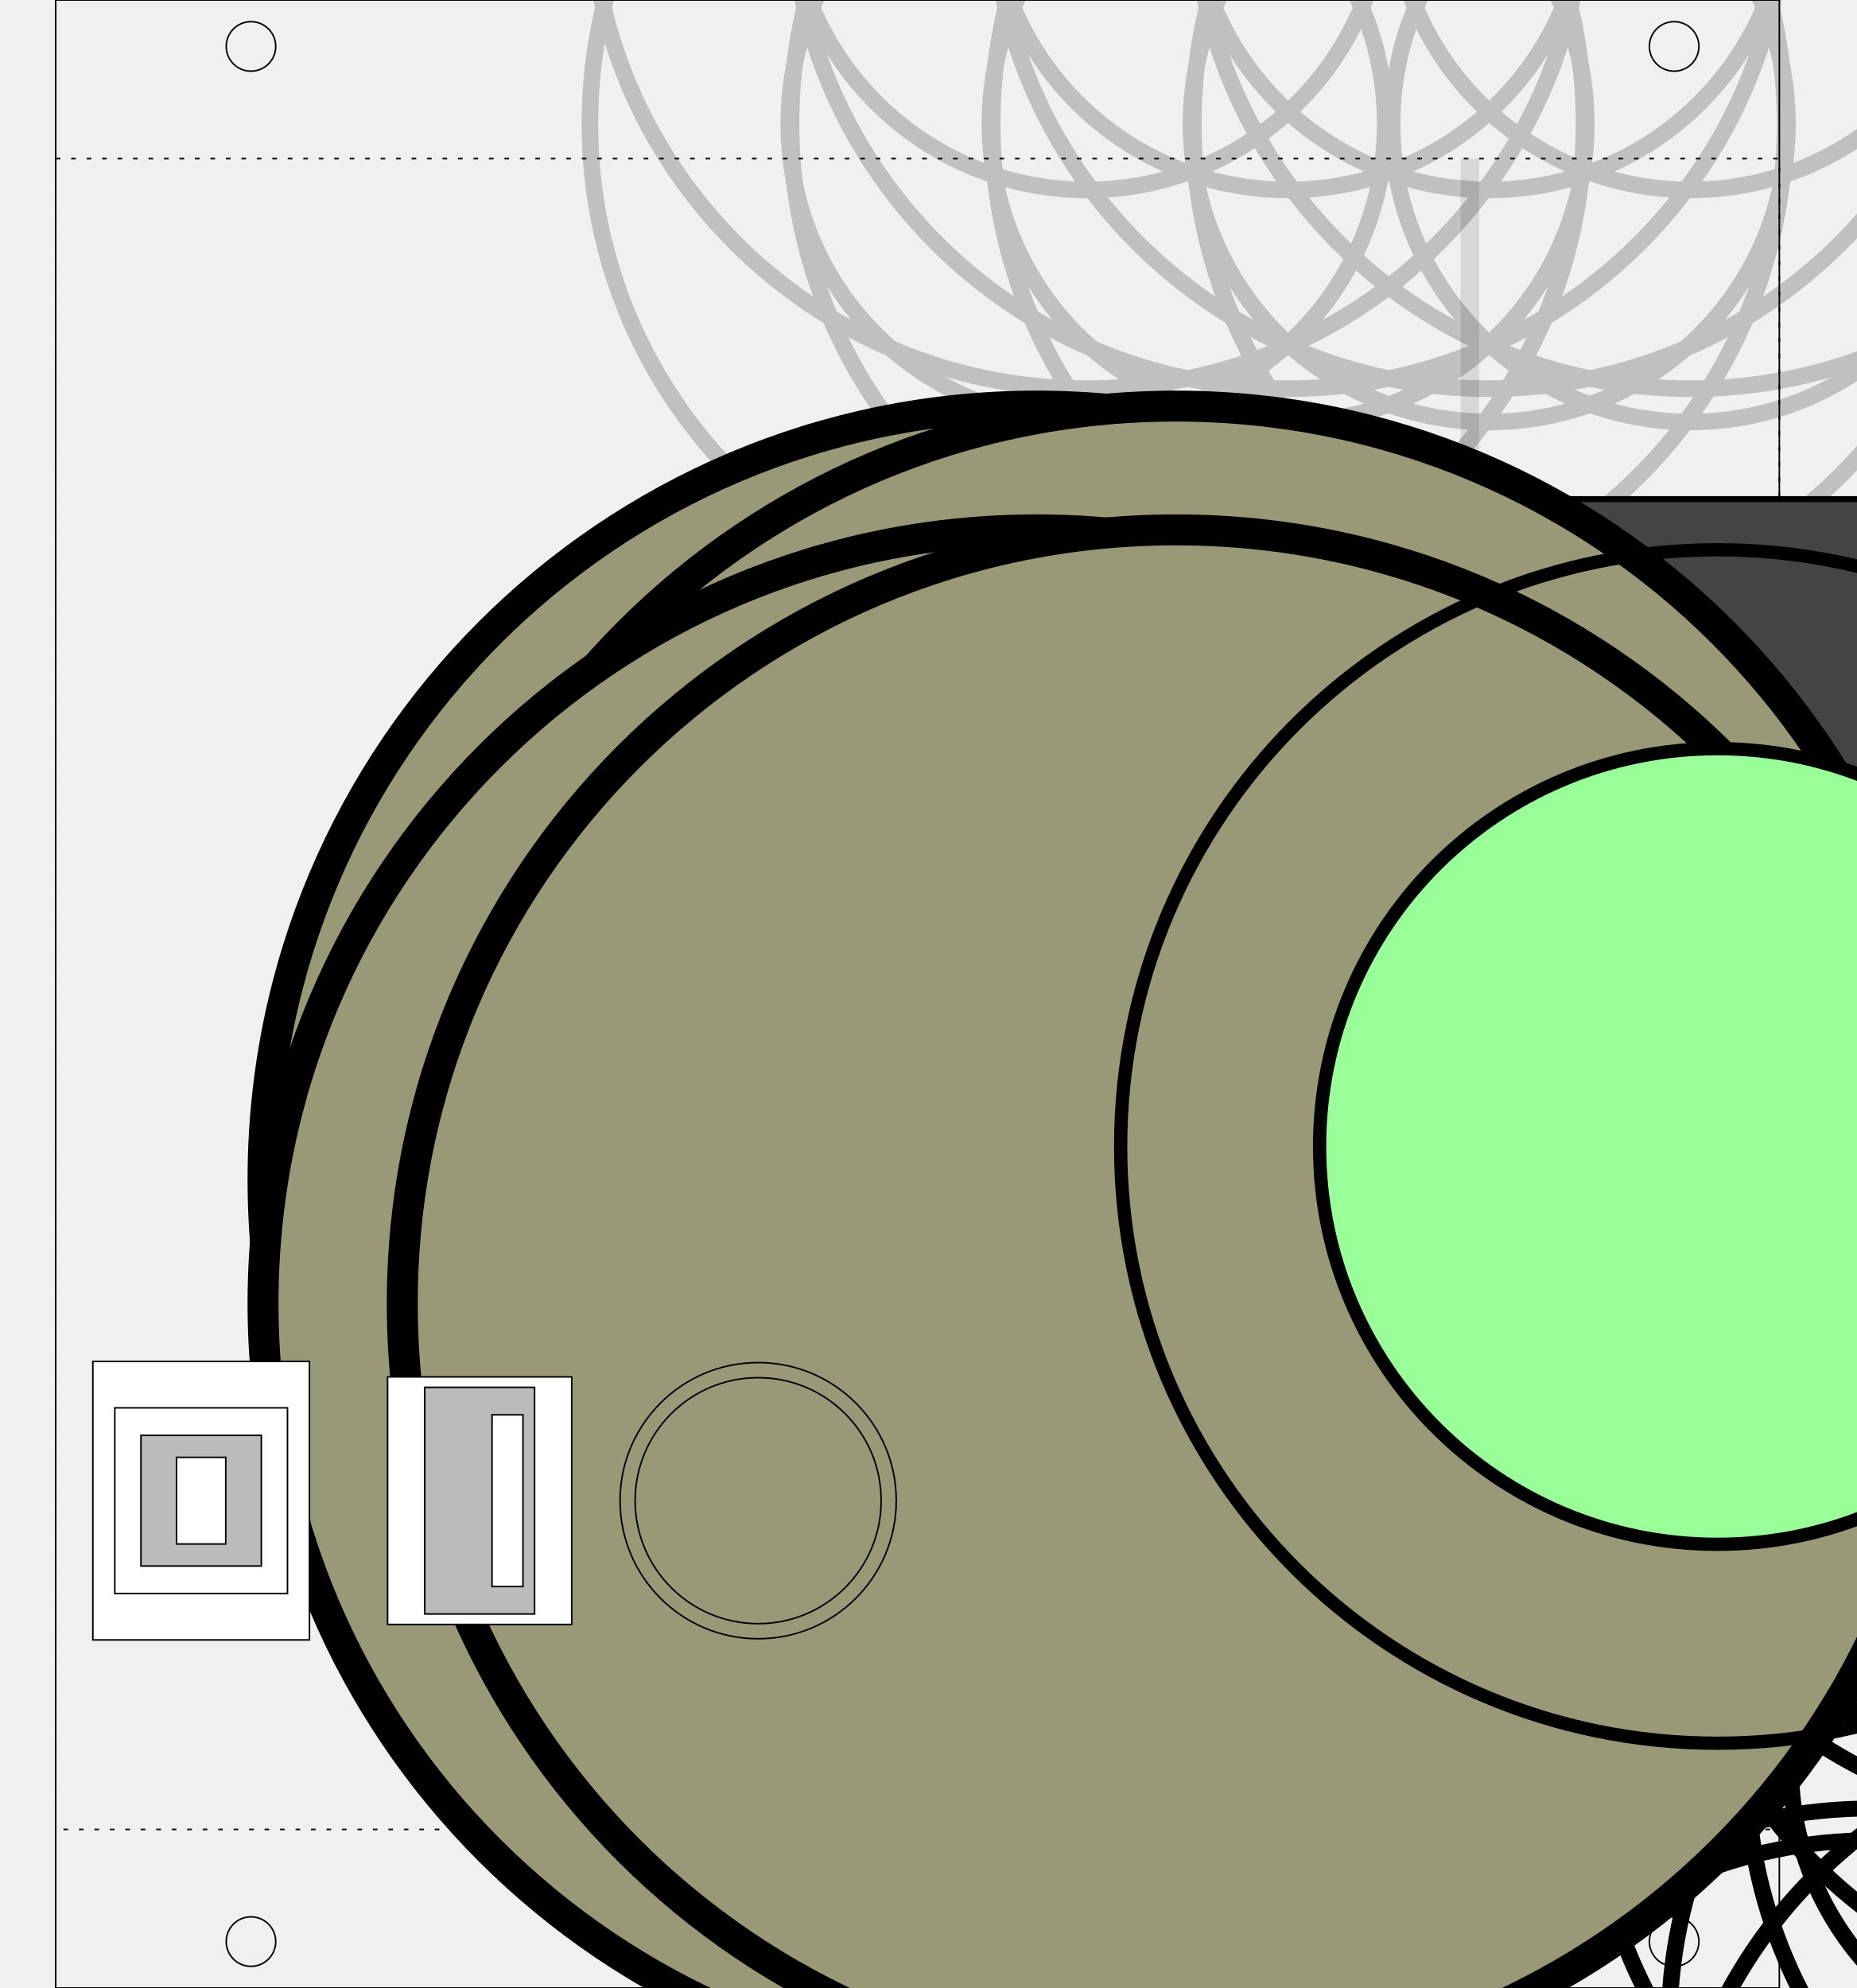
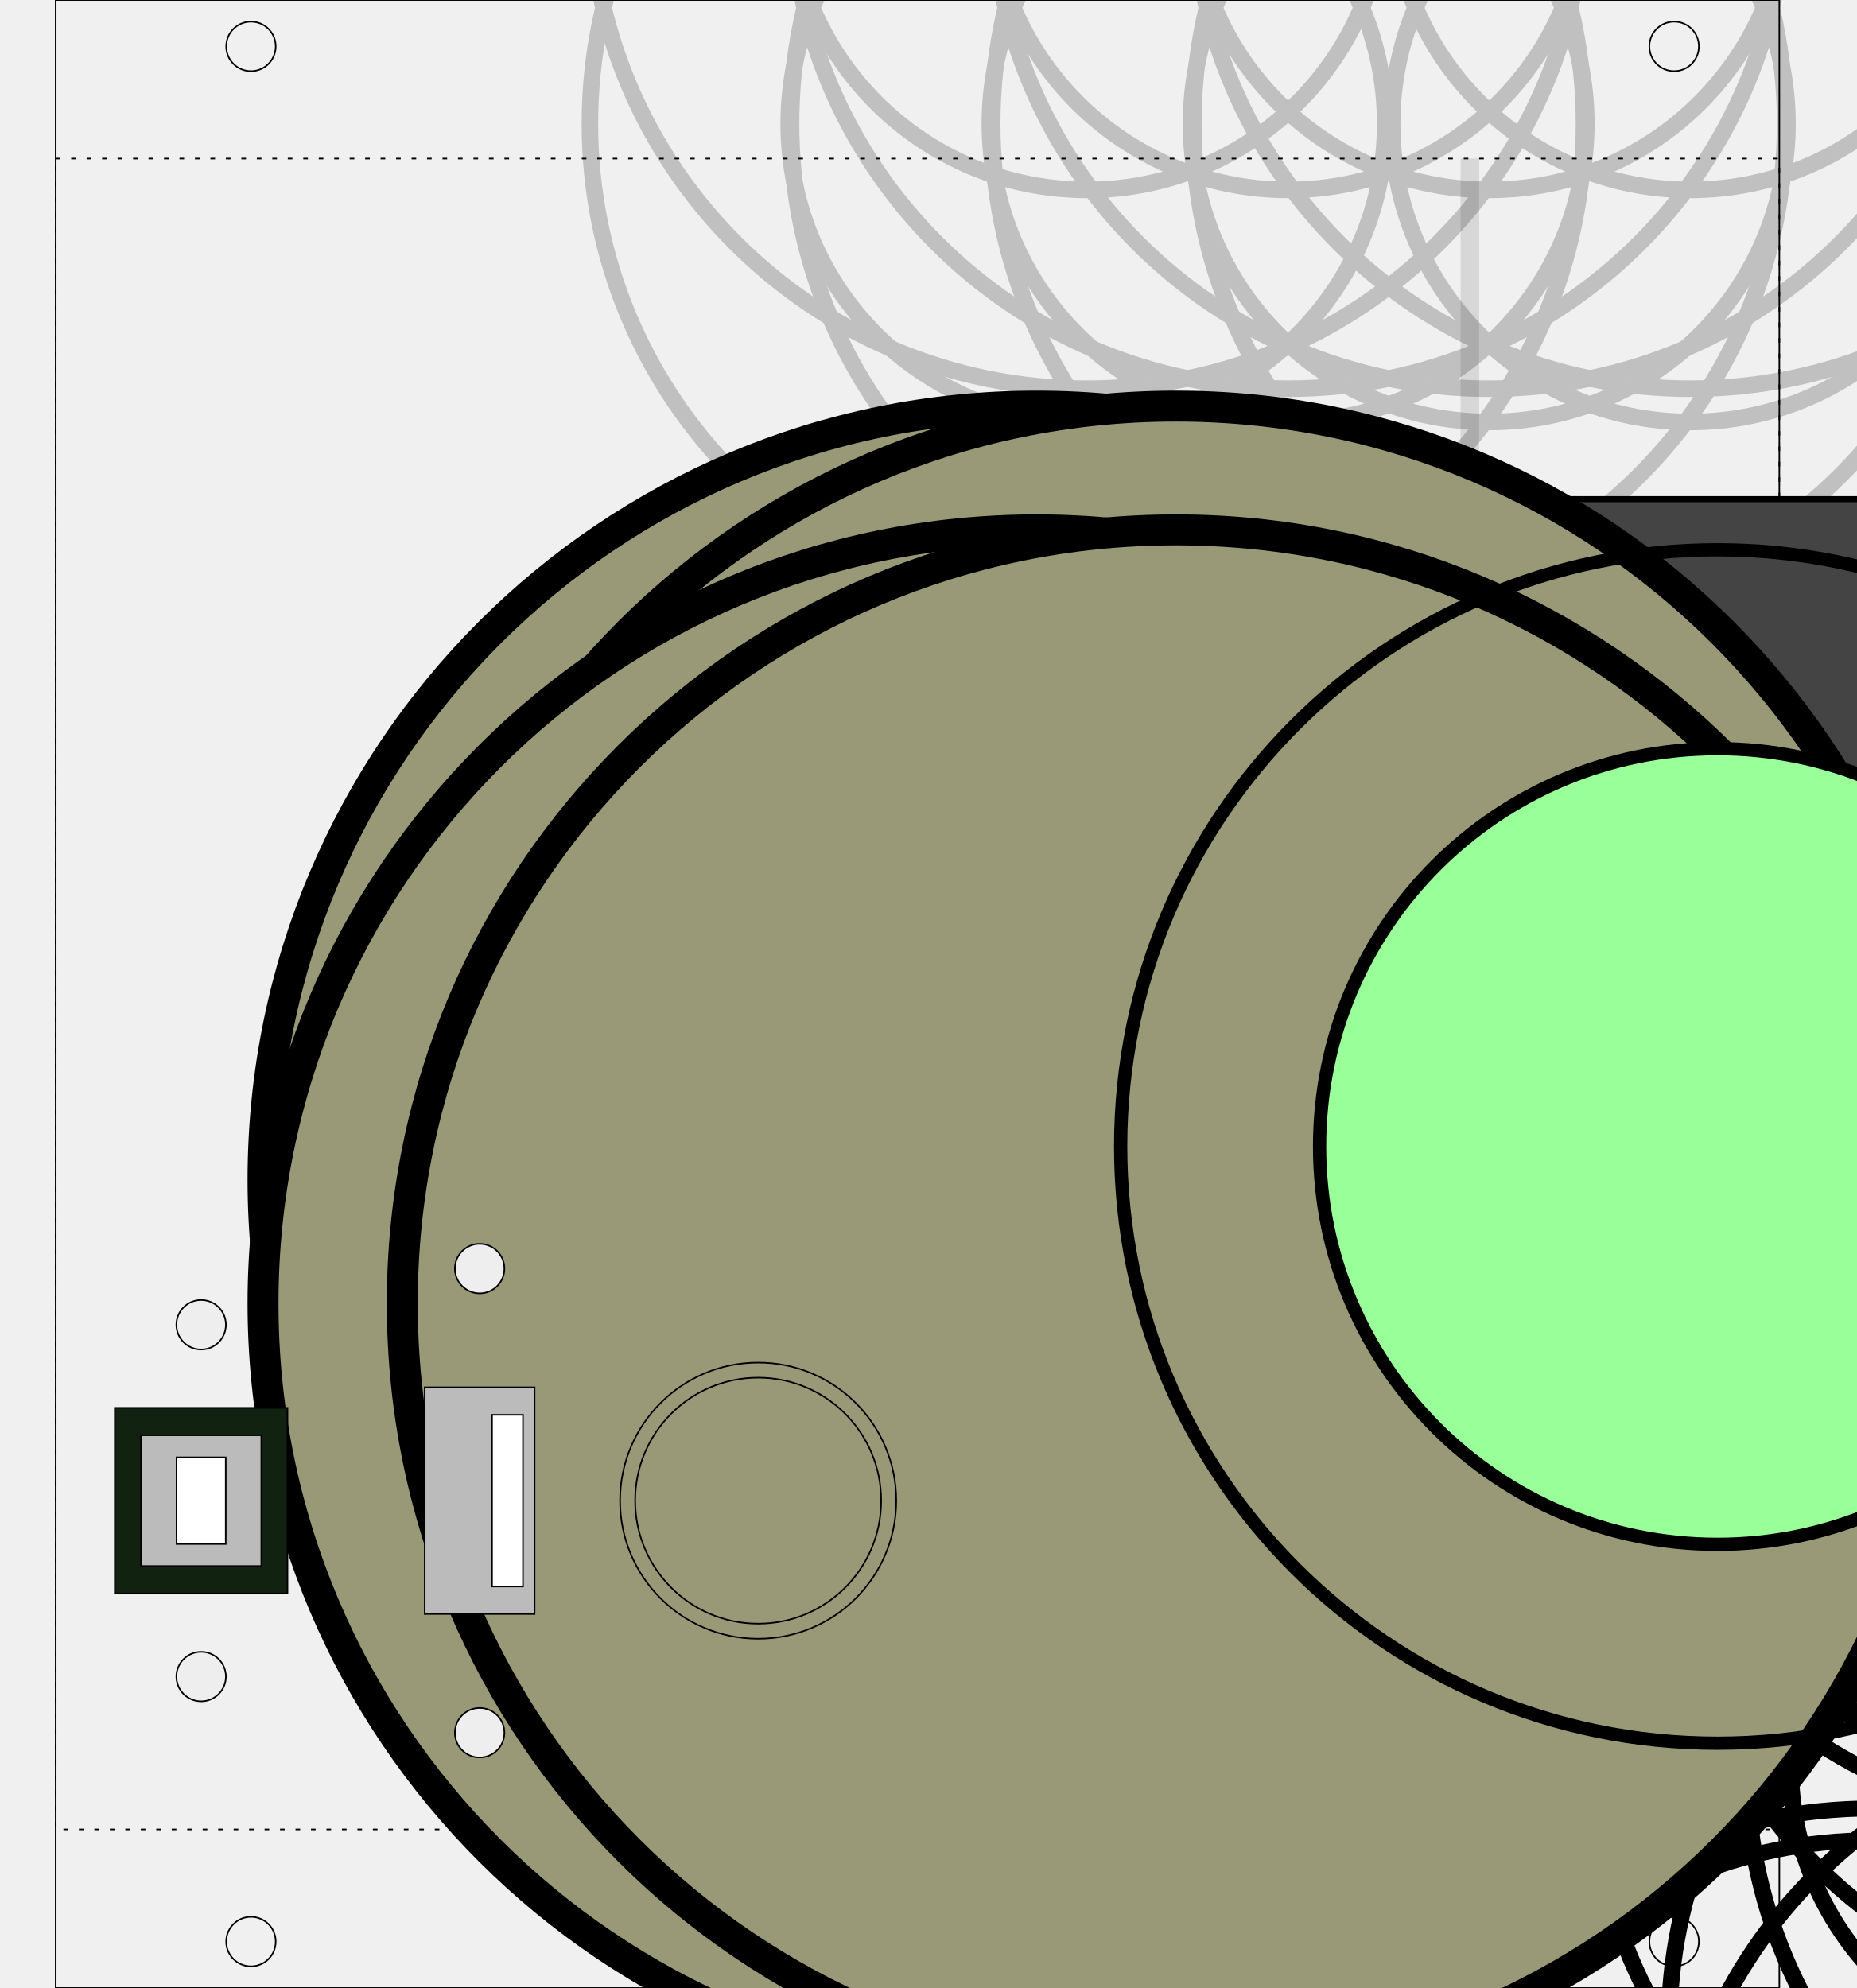
<svg xmlns="http://www.w3.org/2000/svg" viewBox="-75 0 120 128.5" overflow="visible">
  <style>
        rect, circle {
            fill: none;
            stroke: black;
            stroke-width: 0.1;
        }
        g.hide rect {
            visibility: hidden;
        }
        g.hide rect.keep {
            visibility: visible;
        }
    </style>
  <g class="xhide">
    <defs>
      <symbol id="Thoniconn-vertical" width="9" height="12" viewBox="-4.5 -6 9 12">
        <circle r="3" />
        <circle r="1.8" />
      </symbol>
      <symbol id="Thoniconn-vertical-ud" width="9" height="12" viewBox="-4.5 -6 9 12">
        <circle r="3" />
        <circle r="1.8" />
      </symbol>
      <symbol id="Thoniconn-horizontal" height="9" width="12" viewBox="-6 -4.5 12 9">
        <circle r="3" />
        <circle r="1.8" />
      </symbol>
      <symbol id="RGBled" height="7.8" width="7.8" viewBox="-3.9 -3.9 7.8 7.8">
        <circle r="2.7" style="fill:#CE6" />
      </symbol>
      <symbol id="SongHuei" height="12.5" width="10.6" viewBox="-5.3 -5.5 10.6 12.5">
        <circle r="3.2" />
        <circle r="3.0" />
      </symbol>
      <symbol id="oled091" height="21.844" width="33.02" viewBox="0 0 21.844 33.02">
        <rect x="2.54" y="5.207" width="29.972" height="11.43" style="fill:#444" />
      </symbol>
      <symbol id="CKtact" height="12" width="12" viewBox="-6 -6 12 12">
        <circle r="6" style="fill:#CC9" />
        <circle r="4.5" />
      </symbol>
      <symbol id="SMDtact" height="6" width="6" viewBox="-3 -3 6 6">
        <circle r="2.5" style="fill:#997" />
      </symbol>
      <symbol id="Deltron" height="17.9" width="17.9" viewBox="-8.93 -8.93 17.9 17.9">
        <circle r="7.95" />
        <circle r="8.925" />
      </symbol>
      <symbol id="SparkfunRGBencoder" width="14" height="14.5" viewBox="-7 -7 14 14.5">
        <circle r="4.5" />
        <circle r="3" style="fill:#9F9" />
-       </symbol>
-       <symbol id="Teensy4.1vertical" width="18.3" height="61.7" viewbox="0 0 18.3 61.7">
-         <rect x="0" y="0.7" width="18.3" height="61" style="fill:#0602" />
-         <rect x="5.12" y="0" width="8.06" height="5.7" />
-       </symbol>
-       <symbol id="Teensy4.1horizontal" width="61.7" height="18.3" viewbox="0 0 61.7 18.3">
-         <rect x="0.7" y="0" width="61" height="18.3" style="fill:#0602" />
-         <rect x="0" y="5.12" width="5.7 " height="8.06" />
      </symbol>
    </defs>
    <rect class="keep" x="-71.4" y="0" width="111.4" height="128.5" />
    <circle r="1.6" cx="-58.78" cy="3" />
    <circle r="1.6" cx="-58.78" cy="125.5" />
    <circle r="1.6" cx="33.2" cy="3" />
    <circle r="1.6" cx="33.2" cy="125.5" />
    <rect class="keep" x="-71.4" y="10.25" width="111.4" height="108" stroke-dasharray="0.3 0.7" stroke="#666" />
    <g id="pcb-area" transform="translate(0, 10.25)">
      <g transform="translate(0, -76)">
        <use href="#RGBled" x="5" y="76" />
        <use href="#RGBled" x="26" y="76" />
        <use href="#Thoniconn-vertical" x="0" y="87.2" />
        <use href="#Thoniconn-vertical" x="10" y="87.2" />
        <use href="#Thoniconn-vertical" x="31" y="87.2" />
        <use href="#Thoniconn-vertical" x="21" y="87.2" />
        <use href="#Thoniconn-vertical-ud" x="5" y="99.3" />
        <use href="#Thoniconn-vertical-ud" x="26" y="99.3" />
      </g>
      <g transform="translate(0, -48.4)">
        <use href="#Thoniconn-vertical" x="0" y="88" />
        <use href="#Thoniconn-vertical" x="10" y="88" />
        <use href="#Thoniconn-vertical" x="21" y="88" />
        <use href="#Thoniconn-vertical" x="31" y="88" />
      </g>
      <g transform="translate(0,-16.5)">
        <use href="#Thoniconn-vertical" x="5" y="73" />
        <use href="#Thoniconn-vertical" x="26" y="73" />
        <use href="#Thoniconn-vertical" x="5" y="86" />
        <use href="#Thoniconn-vertical" x="26" y="86" />
        <use href="#Thoniconn-vertical" x="5" y="99" />
        <use href="#Thoniconn-vertical" x="26" y="99" />
        <use href="#Thoniconn-vertical" x="5" y="112" />
        <use href="#Thoniconn-vertical" x="26" y="112" />
        <g transform="translate(0,0.5)">
          <use href="#SongHuei" x="-14" y="112" />
          <use href="#SongHuei" x="-14" y="99" />
          <use href="#SongHuei" x="-14" y="86" />
          <use href="#SongHuei" x="-14" y="73" />
        </g>
      </g>
      <rect x="19.4" y="0" width="1.2" height="108" style="fill:#777;fill-opacity:0.2;stroke:none" />
    </g>
    <g transform="rotate(-90 20 90) translate(34 -72)" style="opacity:0.2">
      <use href="#Thoniconn-vertical" x="8" y="73" />
      <use href="#Thoniconn-vertical" x="23" y="73" />
      <use href="#Thoniconn-vertical" x="8" y="86" />
      <use href="#Thoniconn-vertical" x="23" y="86" />
      <use href="#Thoniconn-vertical" x="8" y="99" />
      <use href="#Thoniconn-vertical" x="23" y="99" />
      <use href="#Thoniconn-vertical" x="8" y="112" />
      <use href="#Thoniconn-vertical" x="23" y="112" />
    </g>
    <use href="#oled091" x="-60" y="12" />
    <use href="#SMDtact" x="-68" y="12" />
    <use href="#SMDtact" x="-59" y="12" />
    <use href="#SMDtact" x="-68" y="20" />
    <use href="#SMDtact" x="-59" y="20" />
    <use href="#SparkfunRGBencoder" x="-24" y="12" />
    <g transform="translate(-26 97)">
      <circle r="7.95" />
      <circle r="8.925" />
    </g>
    <g transform="translate(-62 97)">
-       <rect y="-9" x="-7" height="18" width="14" style="fill:white" />
-       <rect y="-6" x="-5.58" height="12" width="11.16" style="" />
+       <circle cy="-11.37" r="1.6" style="fill: #EEE" />
+       <circle cy="11.37" r="1.6" style="fill: #EEE" />
+       <rect y="-6" x="-5.58" height="12" width="11.16" style="fill:#121" />
      <rect y="-4.225" x="-3.89" height="8.45" width="7.78" style="fill:#BBB" />
      <rect y="-2.8" x="-1.59" height="5.6" width="3.18" style="fill:white" />
    </g>
    <g transform="translate(-44 97)">
-       <rect y="-8" x="-5.95" height="16" width="11.9" style="fill:white" />
+       <circle cy="-15" r="1.6" style="fill: #EEE" />
+       <circle cy="15" r="1.6" style="fill: #EEE" />
      <rect y="-7.325" x="-3.55" height="14.65" width="7.1" style="fill:#BBB" />
      <rect y="-5.55" x="0.8" height="11.10" width="2" style="fill:white" />
    </g>
  </g>
</svg>
